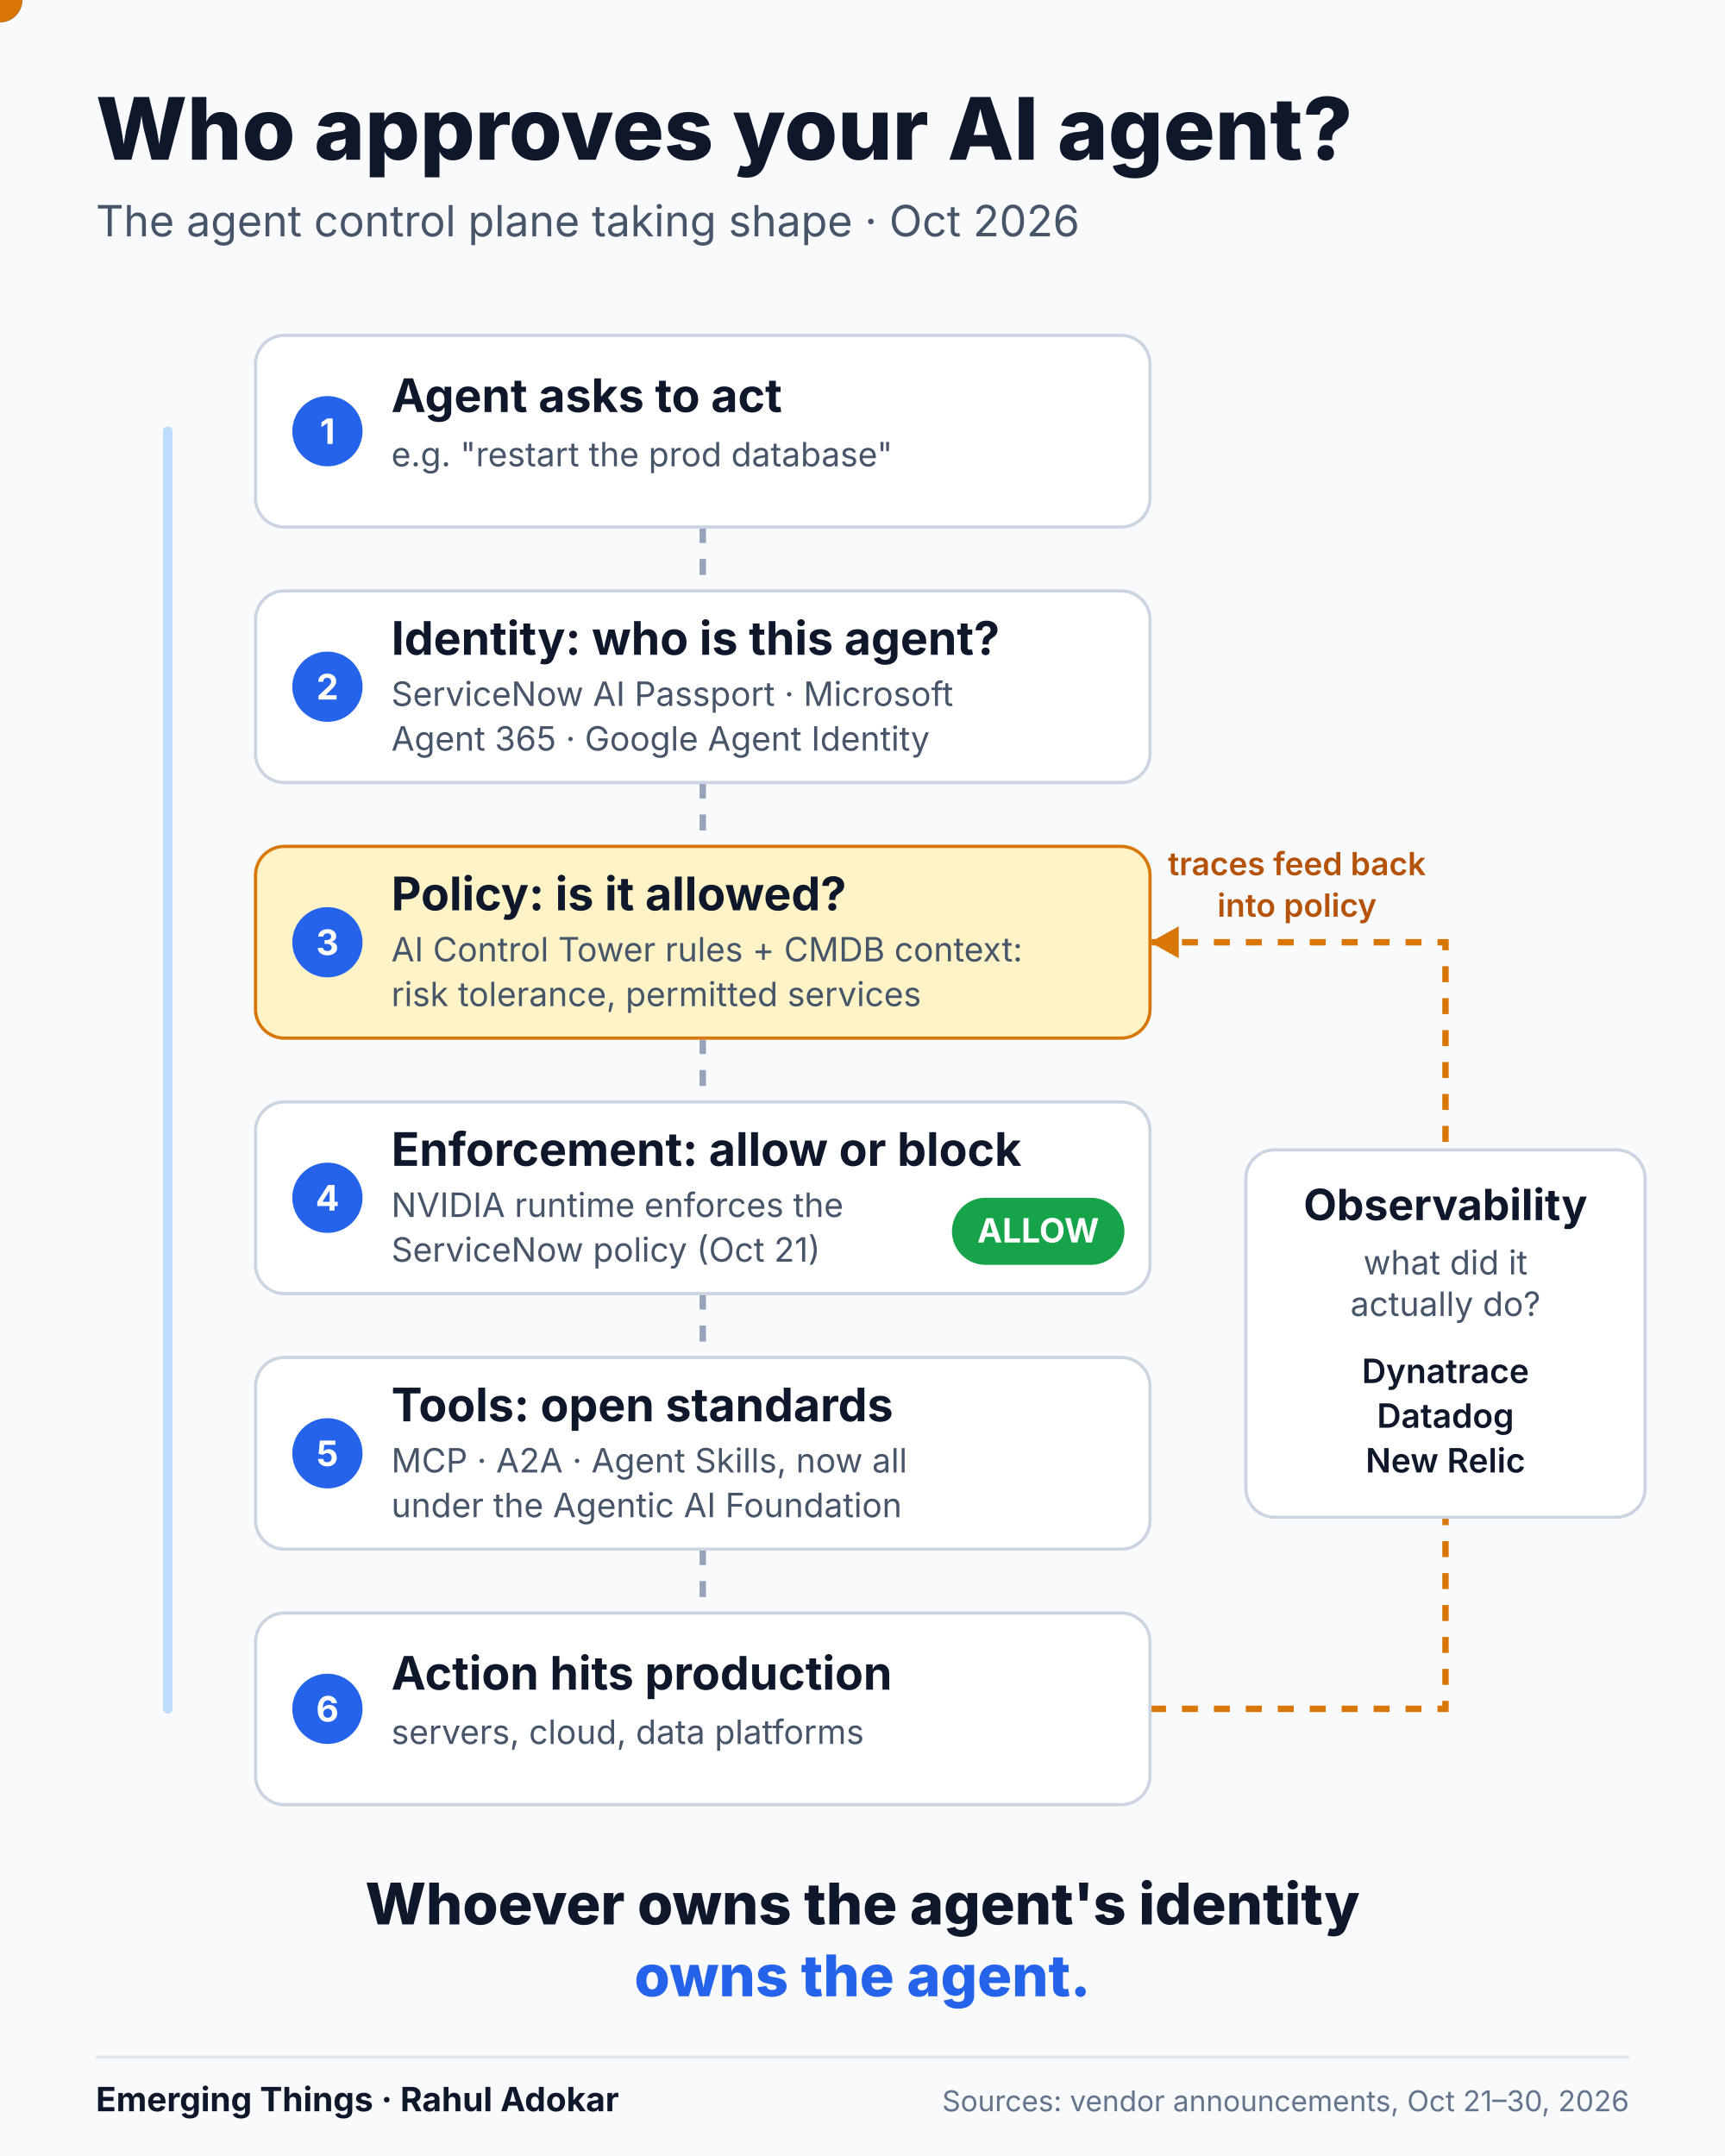
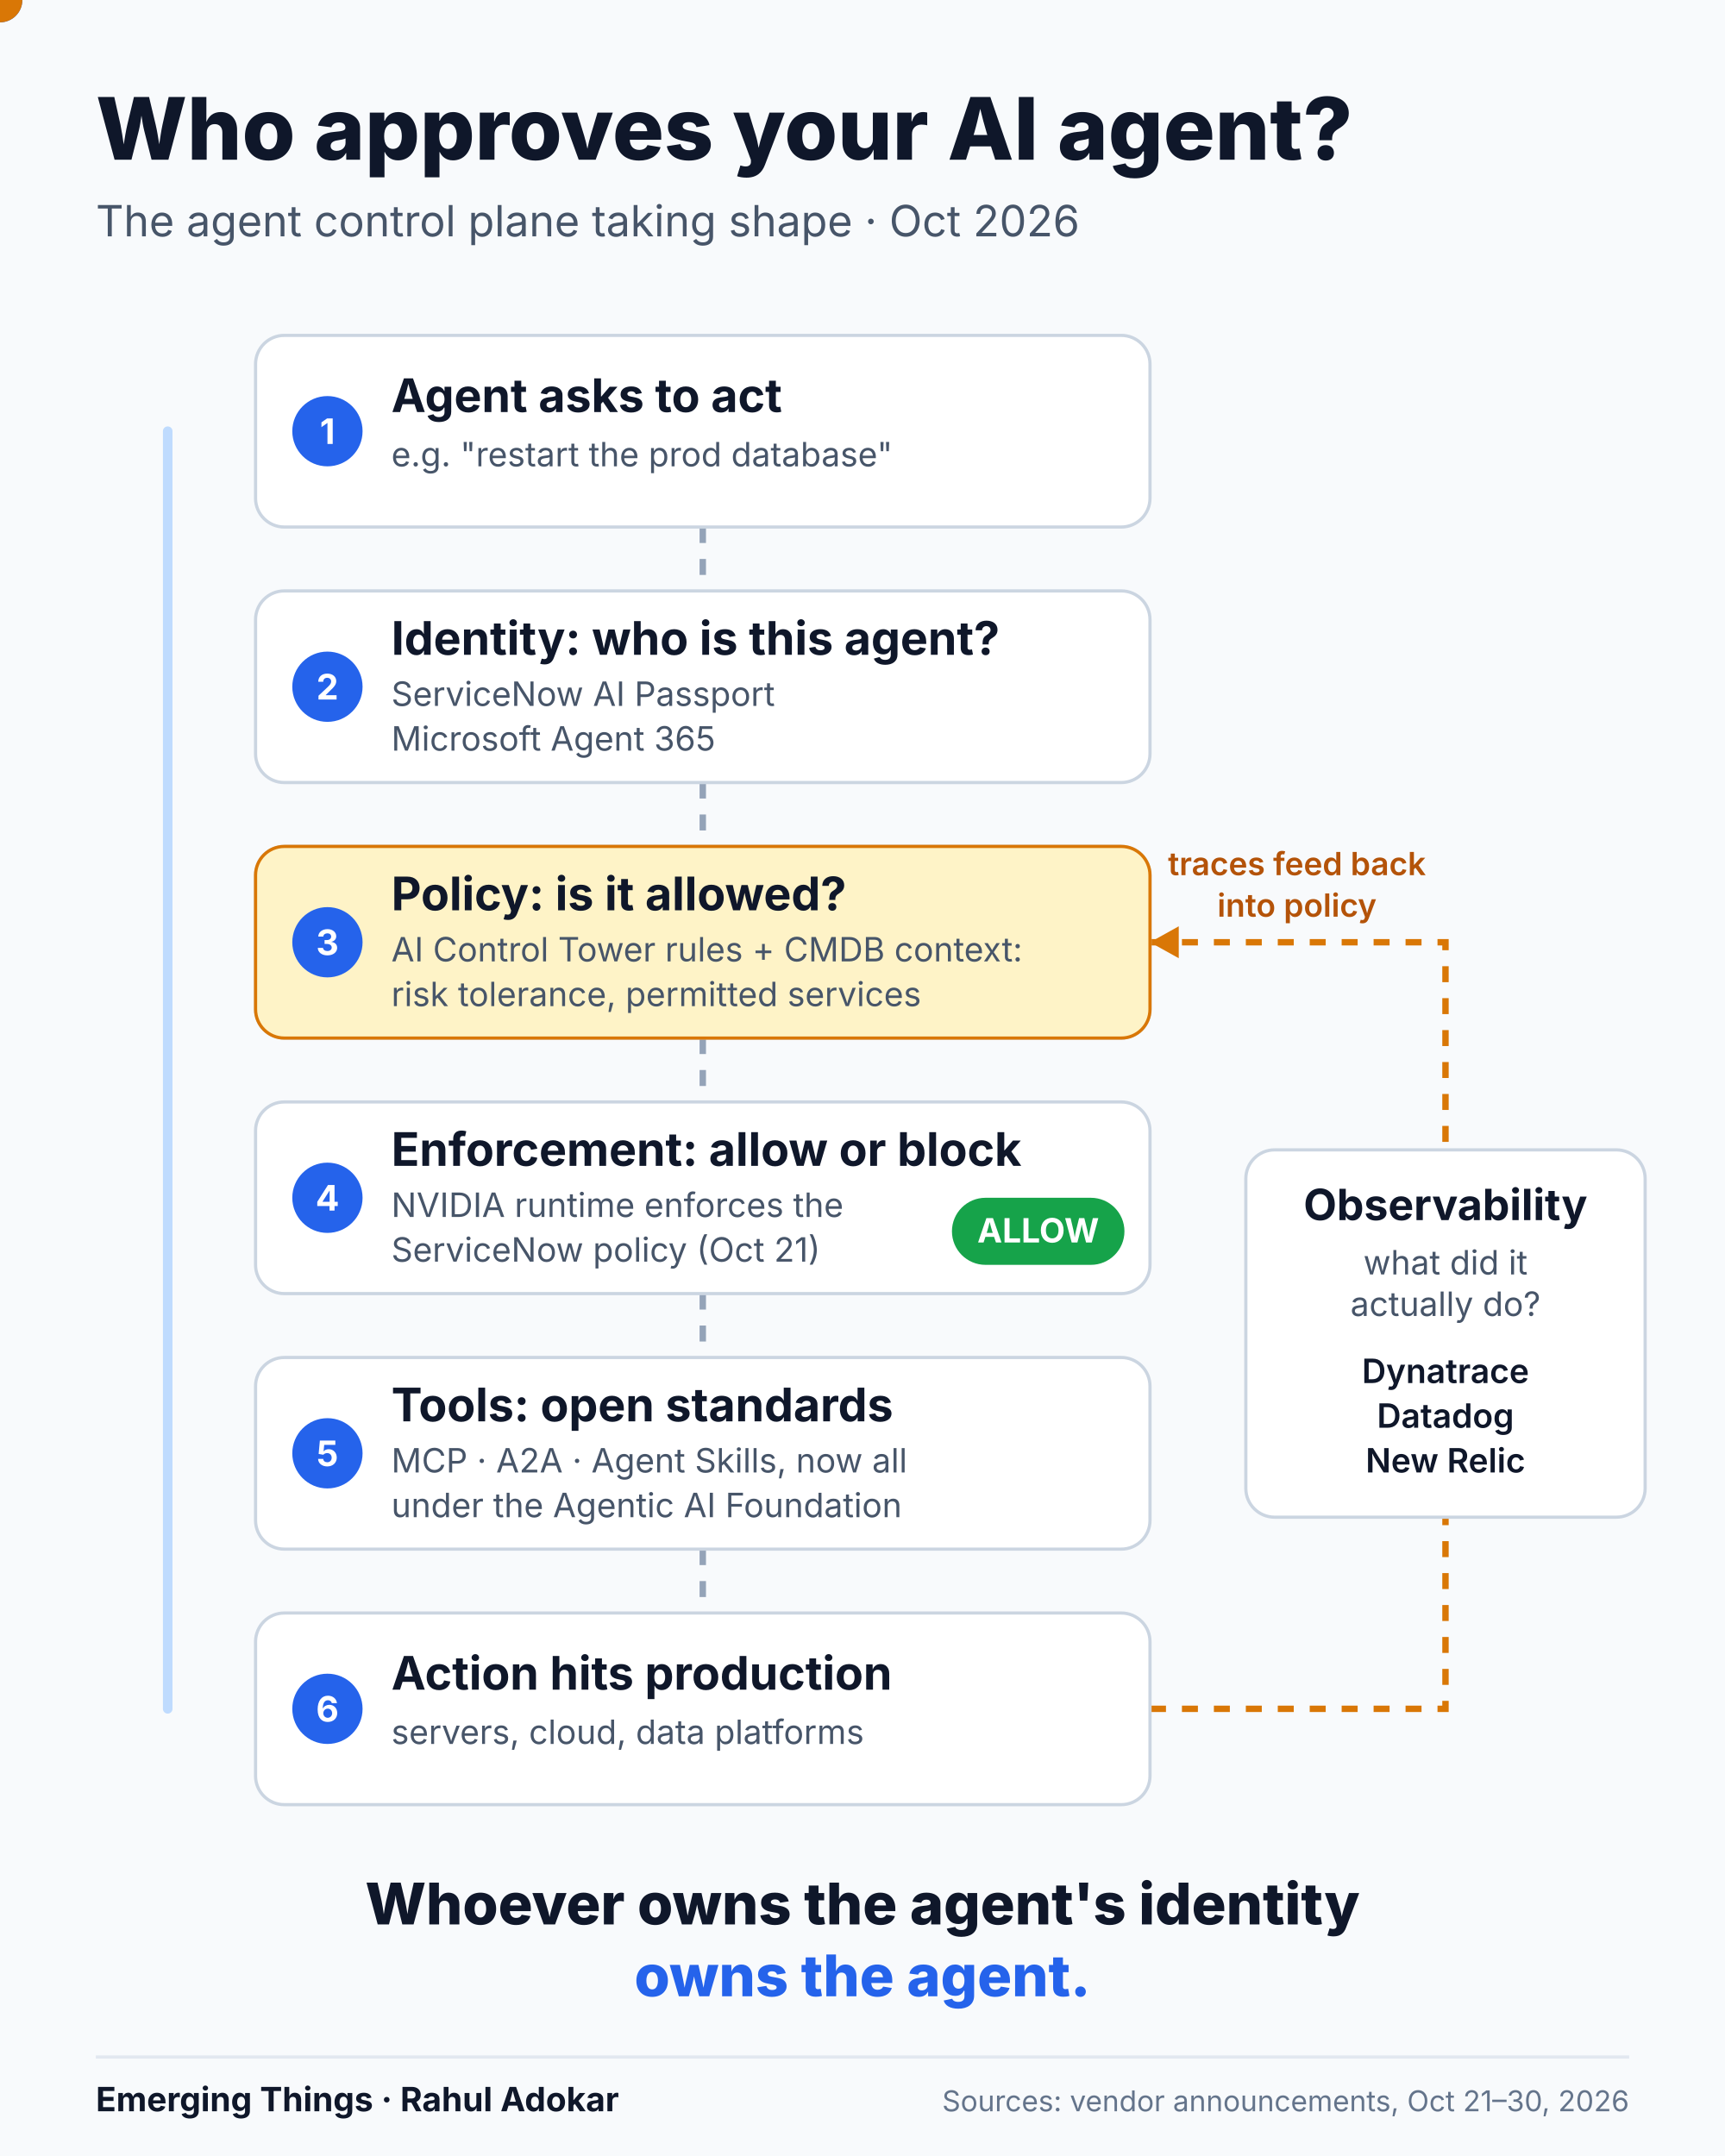
<svg xmlns="http://www.w3.org/2000/svg" width="1080" height="1350" viewBox="0 0 1080 1350" font-family="Inter, 'Segoe UI', Helvetica, Arial, sans-serif">
  <style>
    .box { fill: #FFFFFF; stroke: #CBD5E1; stroke-width: 2; }
    .lit { animation: lit 10s infinite; animation-fill-mode: backwards; }
    @keyframes lit {
      0%   { fill: #FFFFFF; stroke: #CBD5E1; }
      3%   { fill: #DBEAFE; stroke: #2563EB; }
      13%  { fill: #DBEAFE; stroke: #2563EB; }
      20%  { fill: #FFFFFF; stroke: #CBD5E1; }
      100% { fill: #FFFFFF; stroke: #CBD5E1; }
    }
    .obs { animation: obs 10s infinite; }
    @keyframes obs {
      0%, 62%  { fill: #FFFFFF; stroke: #CBD5E1; }
      66%, 80% { fill: #FEF3C7; stroke: #D97706; }
      86%, 100% { fill: #FFFFFF; stroke: #CBD5E1; }
    }
    .fb { animation: fb 10s infinite; }
    @keyframes fb {
      0%, 84%  { opacity: 0; }
      88%, 96% { opacity: 1; }
      100%     { opacity: 0; }
    }
    .verdict { animation: verdict 10s infinite; }
    @keyframes verdict {
      0%, 30%  { opacity: 0; }
      34%, 46% { opacity: 1; }
      50%, 100% { opacity: 0; }
    }
    .t  { fill: #0F172A; font-weight: 700; font-size: 29px; }
    .s  { fill: #475569; font-size: 21px; }
    .n  { fill: #FFFFFF; font-weight: 700; font-size: 22px; text-anchor: middle; }
  </style>
  <rect width="1080" height="1350" fill="#F8FAFC" />
  <text x="60" y="100" fill="#0F172A" font-size="54" font-weight="800">Who approves your AI agent?</text>
  <text x="60" y="148" fill="#475569" font-size="27">The agent control plane taking shape · Oct 2026</text>
  <line x1="440" y1="330" x2="440" y2="1010" stroke="#94A3B8" stroke-width="4" stroke-dasharray="10 10" />
  <line x1="105" y1="270" x2="105" y2="1070" stroke="#BFDBFE" stroke-width="6" stroke-linecap="round" />
  <path id="fbpath" d="M720 1070 H905 V590 H720" fill="none" stroke="#D97706" stroke-width="4" stroke-dasharray="10 10" />
  <polygon points="720,590 738,580 738,600" fill="#D97706" />
  <g>
    <rect class="box lit" style="animation-delay:0s" x="160" y="210" width="560" height="120" rx="18" />
    <circle cx="205" cy="270" r="22" fill="#2563EB" />
    <text class="n" x="205" y="278">1</text>
    <text class="t" x="245" y="258">Agent asks to act</text>
    <text class="s" x="245" y="292">e.g. "restart the prod database"</text>
  </g>
  <g>
    <rect class="box lit" style="animation-delay:1s" x="160" y="370" width="560" height="120" rx="18" />
    <circle cx="205" cy="430" r="22" fill="#2563EB" />
    <text class="n" x="205" y="438">2</text>
    <text class="t" x="245" y="410">Identity: who is this agent?</text>
-     <text class="s" x="245" y="442">ServiceNow AI Passport · Microsoft</text>
-     <text class="s" x="245" y="470">Agent 365 · Google Agent Identity</text>
+     <text class="s" x="245" y="442">ServiceNow AI Passport</text>
+     <text class="s" x="245" y="470">Microsoft Agent 365</text>
  </g>
  <g>
    <rect class="box lit" style="animation-delay:2s" x="160" y="530" width="560" height="120" rx="18" />
    <rect class="fb" x="160" y="530" width="560" height="120" rx="18" fill="#FEF3C7" stroke="#D97706" stroke-width="2" />
    <circle cx="205" cy="590" r="22" fill="#2563EB" />
    <text class="n" x="205" y="598">3</text>
    <text class="t" x="245" y="570">Policy: is it allowed?</text>
    <text class="s" x="245" y="602">AI Control Tower rules + CMDB context:</text>
    <text class="s" x="245" y="630">risk tolerance, permitted services</text>
  </g>
  <g>
    <rect class="box lit" style="animation-delay:3s" x="160" y="690" width="560" height="120" rx="18" />
    <circle cx="205" cy="750" r="22" fill="#2563EB" />
    <text class="n" x="205" y="758">4</text>
    <text class="t" x="245" y="730">Enforcement: allow or block</text>
    <text class="s" x="245" y="762">NVIDIA runtime enforces the</text>
    <text class="s" x="245" y="790">ServiceNow policy (Oct 21)</text>
    <g class="verdict">
      <rect x="596" y="750" width="108" height="42" rx="21" fill="#16A34A" />
      <text x="650" y="778" fill="#FFFFFF" font-size="21" font-weight="700" text-anchor="middle">ALLOW</text>
    </g>
  </g>
  <g>
    <rect class="box lit" style="animation-delay:4s" x="160" y="850" width="560" height="120" rx="18" />
    <circle cx="205" cy="910" r="22" fill="#2563EB" />
    <text class="n" x="205" y="918">5</text>
    <text class="t" x="245" y="890">Tools: open standards</text>
    <text class="s" x="245" y="922">MCP · A2A · Agent Skills, now all</text>
    <text class="s" x="245" y="950">under the Agentic AI Foundation</text>
  </g>
  <g>
    <rect class="box lit" style="animation-delay:5s" x="160" y="1010" width="560" height="120" rx="18" />
    <circle cx="205" cy="1070" r="22" fill="#2563EB" />
    <text class="n" x="205" y="1078">6</text>
    <text class="t" x="245" y="1058">Action hits production</text>
    <text class="s" x="245" y="1092">servers, cloud, data platforms</text>
  </g>
  <g>
    <rect class="box obs" x="780" y="720" width="250" height="230" rx="18" />
    <text x="905" y="764" fill="#0F172A" font-size="27" font-weight="700" text-anchor="middle">Observability</text>
    <text x="905" y="798" fill="#475569" font-size="21" text-anchor="middle">what did it</text>
    <text x="905" y="824" fill="#475569" font-size="21" text-anchor="middle">actually do?</text>
    <text x="905" y="866" fill="#0F172A" font-size="21" font-weight="600" text-anchor="middle">Dynatrace</text>
    <text x="905" y="894" fill="#0F172A" font-size="21" font-weight="600" text-anchor="middle">Datadog</text>
    <text x="905" y="922" fill="#0F172A" font-size="21" font-weight="600" text-anchor="middle">New Relic</text>
  </g>
  <text x="812" y="548" fill="#B45309" font-size="20" font-weight="600" text-anchor="middle">traces feed back</text>
  <text x="812" y="574" fill="#B45309" font-size="20" font-weight="600" text-anchor="middle">into policy</text>
  <circle r="14" fill="#2563EB">
    <animateMotion dur="10s" repeatCount="indefinite" keyPoints="0;1;1" keyTimes="0;0.6;1" calcMode="linear" path="M105 270 V1070" />
    <animate attributeName="opacity" dur="10s" repeatCount="indefinite" values="1;1;0;0" keyTimes="0;0.6;0.61;1" />
  </circle>
  <circle r="14" fill="#D97706">
    <animateMotion dur="10s" repeatCount="indefinite" keyPoints="0;0;1;1" keyTimes="0;0.6;0.9;1" calcMode="linear">
      <mpath href="#fbpath" />
    </animateMotion>
    <animate attributeName="opacity" dur="10s" repeatCount="indefinite" values="0;0;1;1;0;0" keyTimes="0;0.6;0.61;0.9;0.91;1" />
  </circle>
  <text x="540" y="1205" fill="#0F172A" font-size="36" font-weight="800" text-anchor="middle">Whoever owns the agent's identity</text>
  <text x="540" y="1250" fill="#2563EB" font-size="36" font-weight="800" text-anchor="middle">owns the agent.</text>
  <line x1="60" y1="1288" x2="1020" y2="1288" stroke="#E2E8F0" stroke-width="2" />
  <text x="60" y="1322" fill="#0F172A" font-size="21" font-weight="700">Emerging Things · Rahul Adokar</text>
  <text x="1020" y="1322" fill="#64748B" font-size="18" text-anchor="end">Sources: vendor announcements, Oct 21–30, 2026</text>
</svg>
